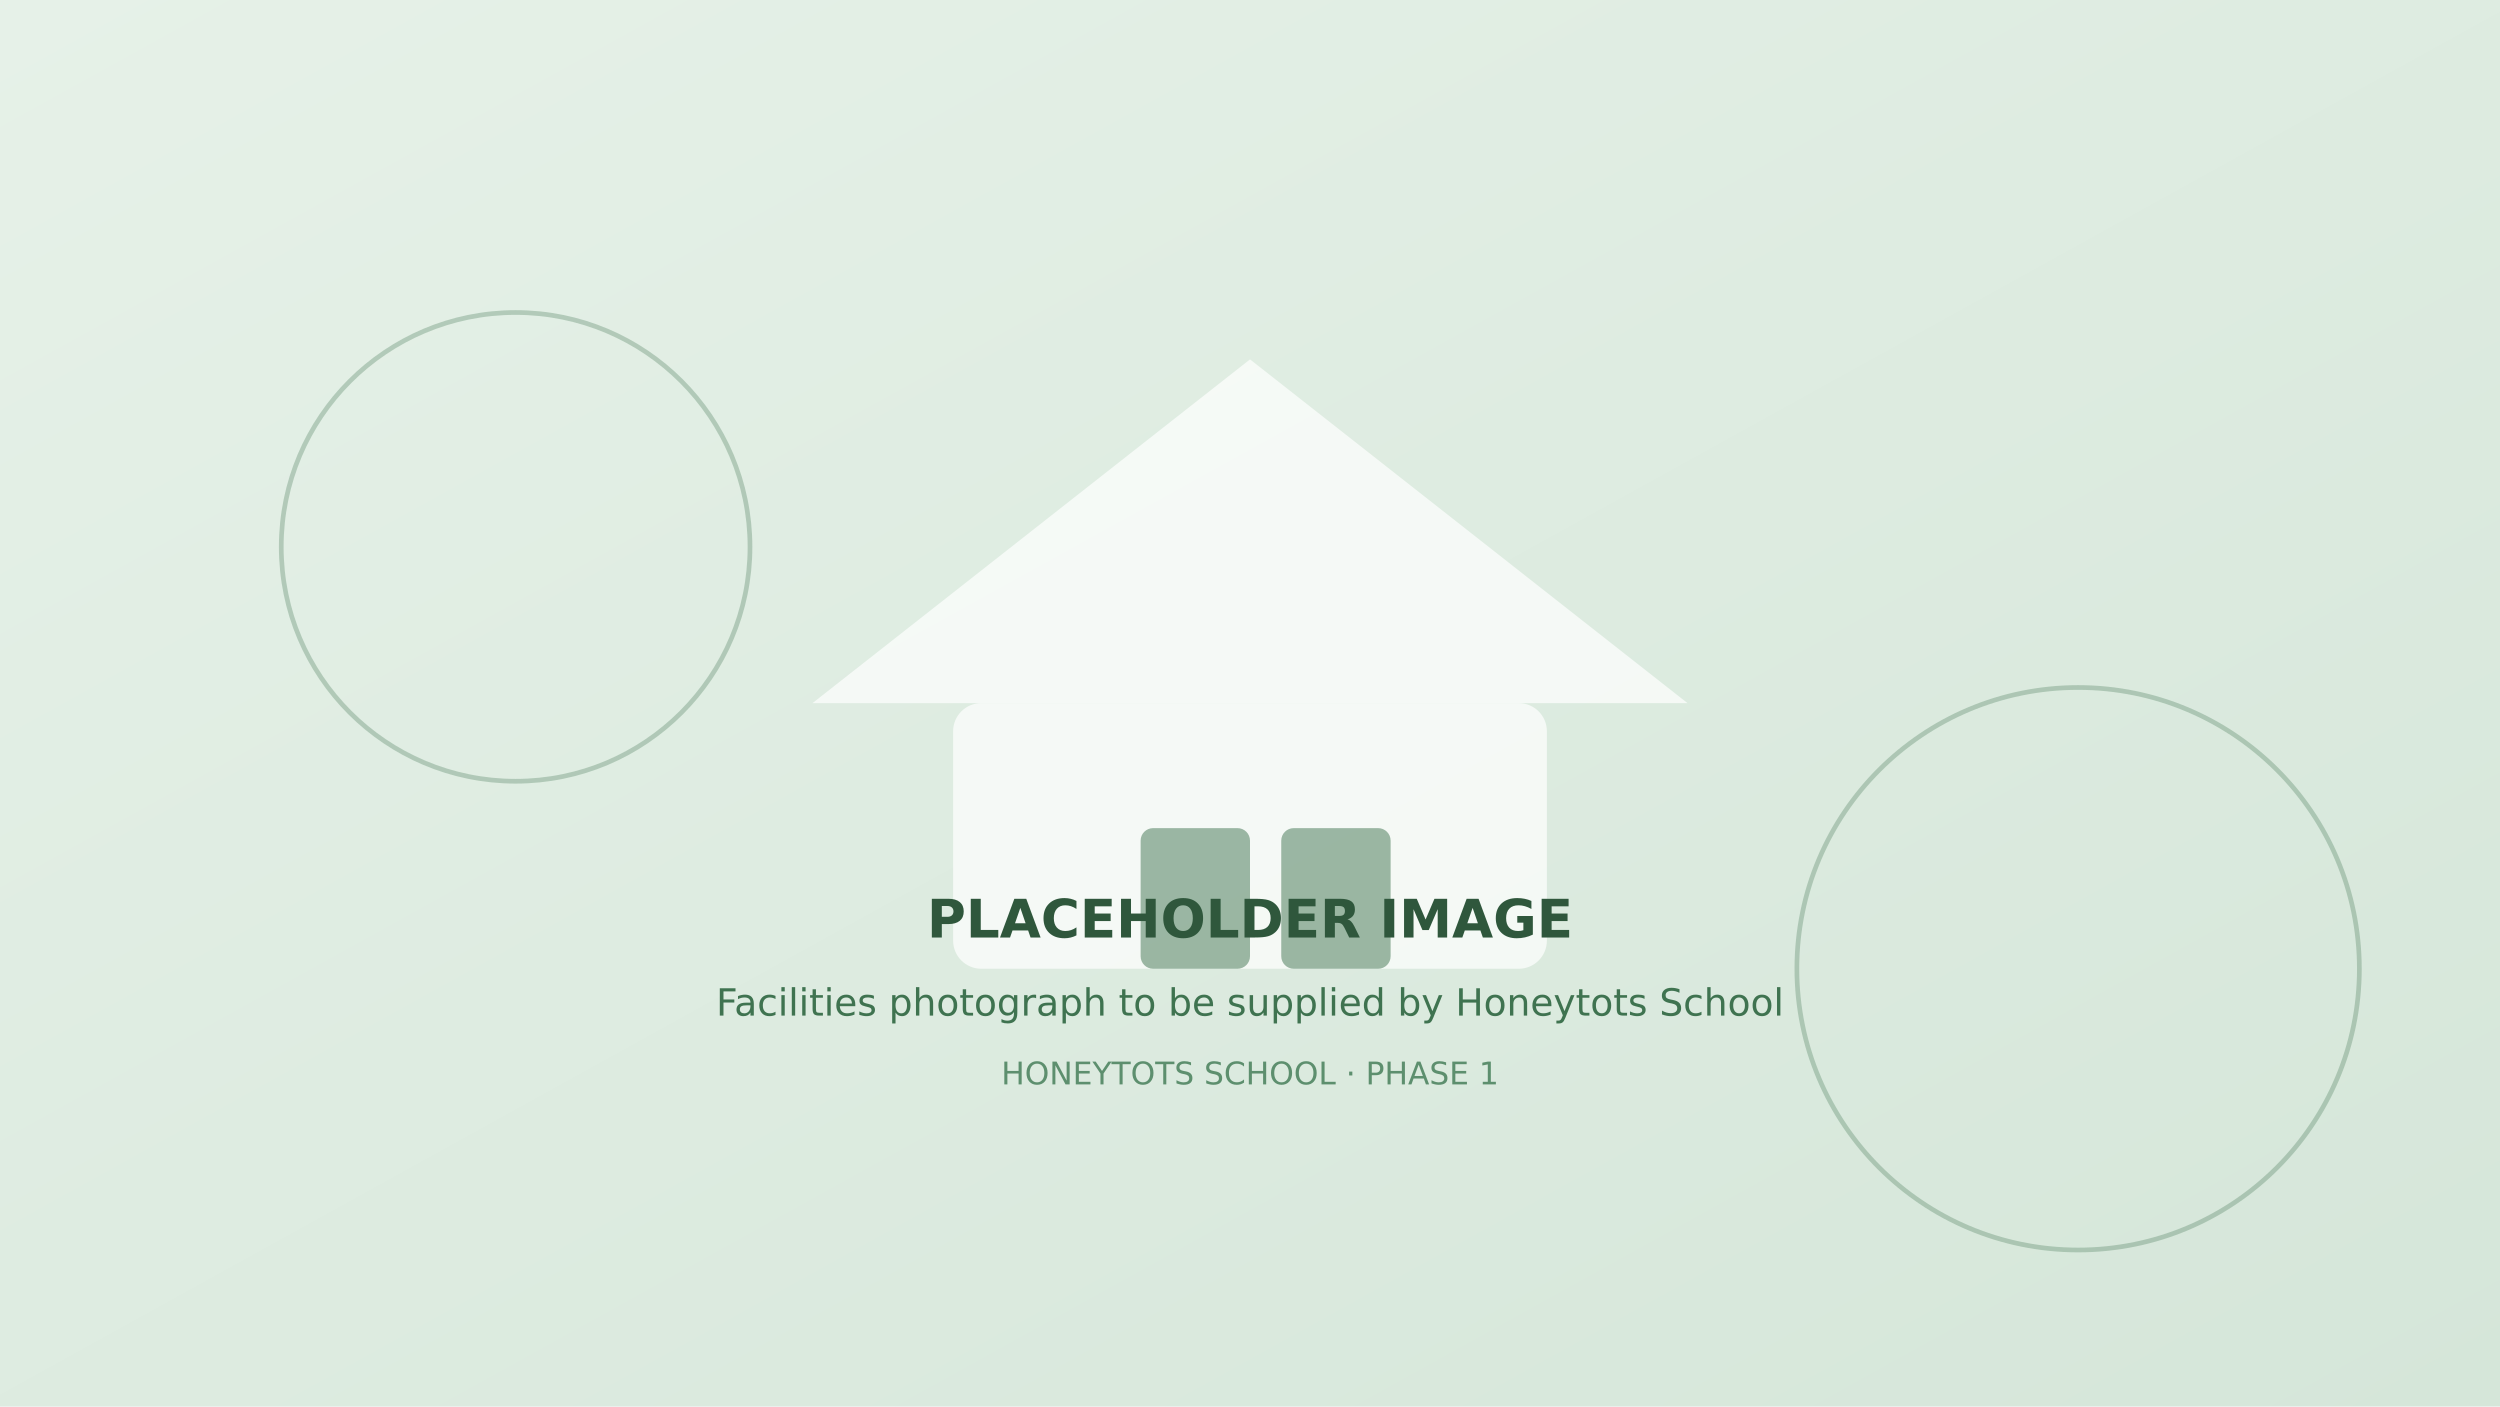
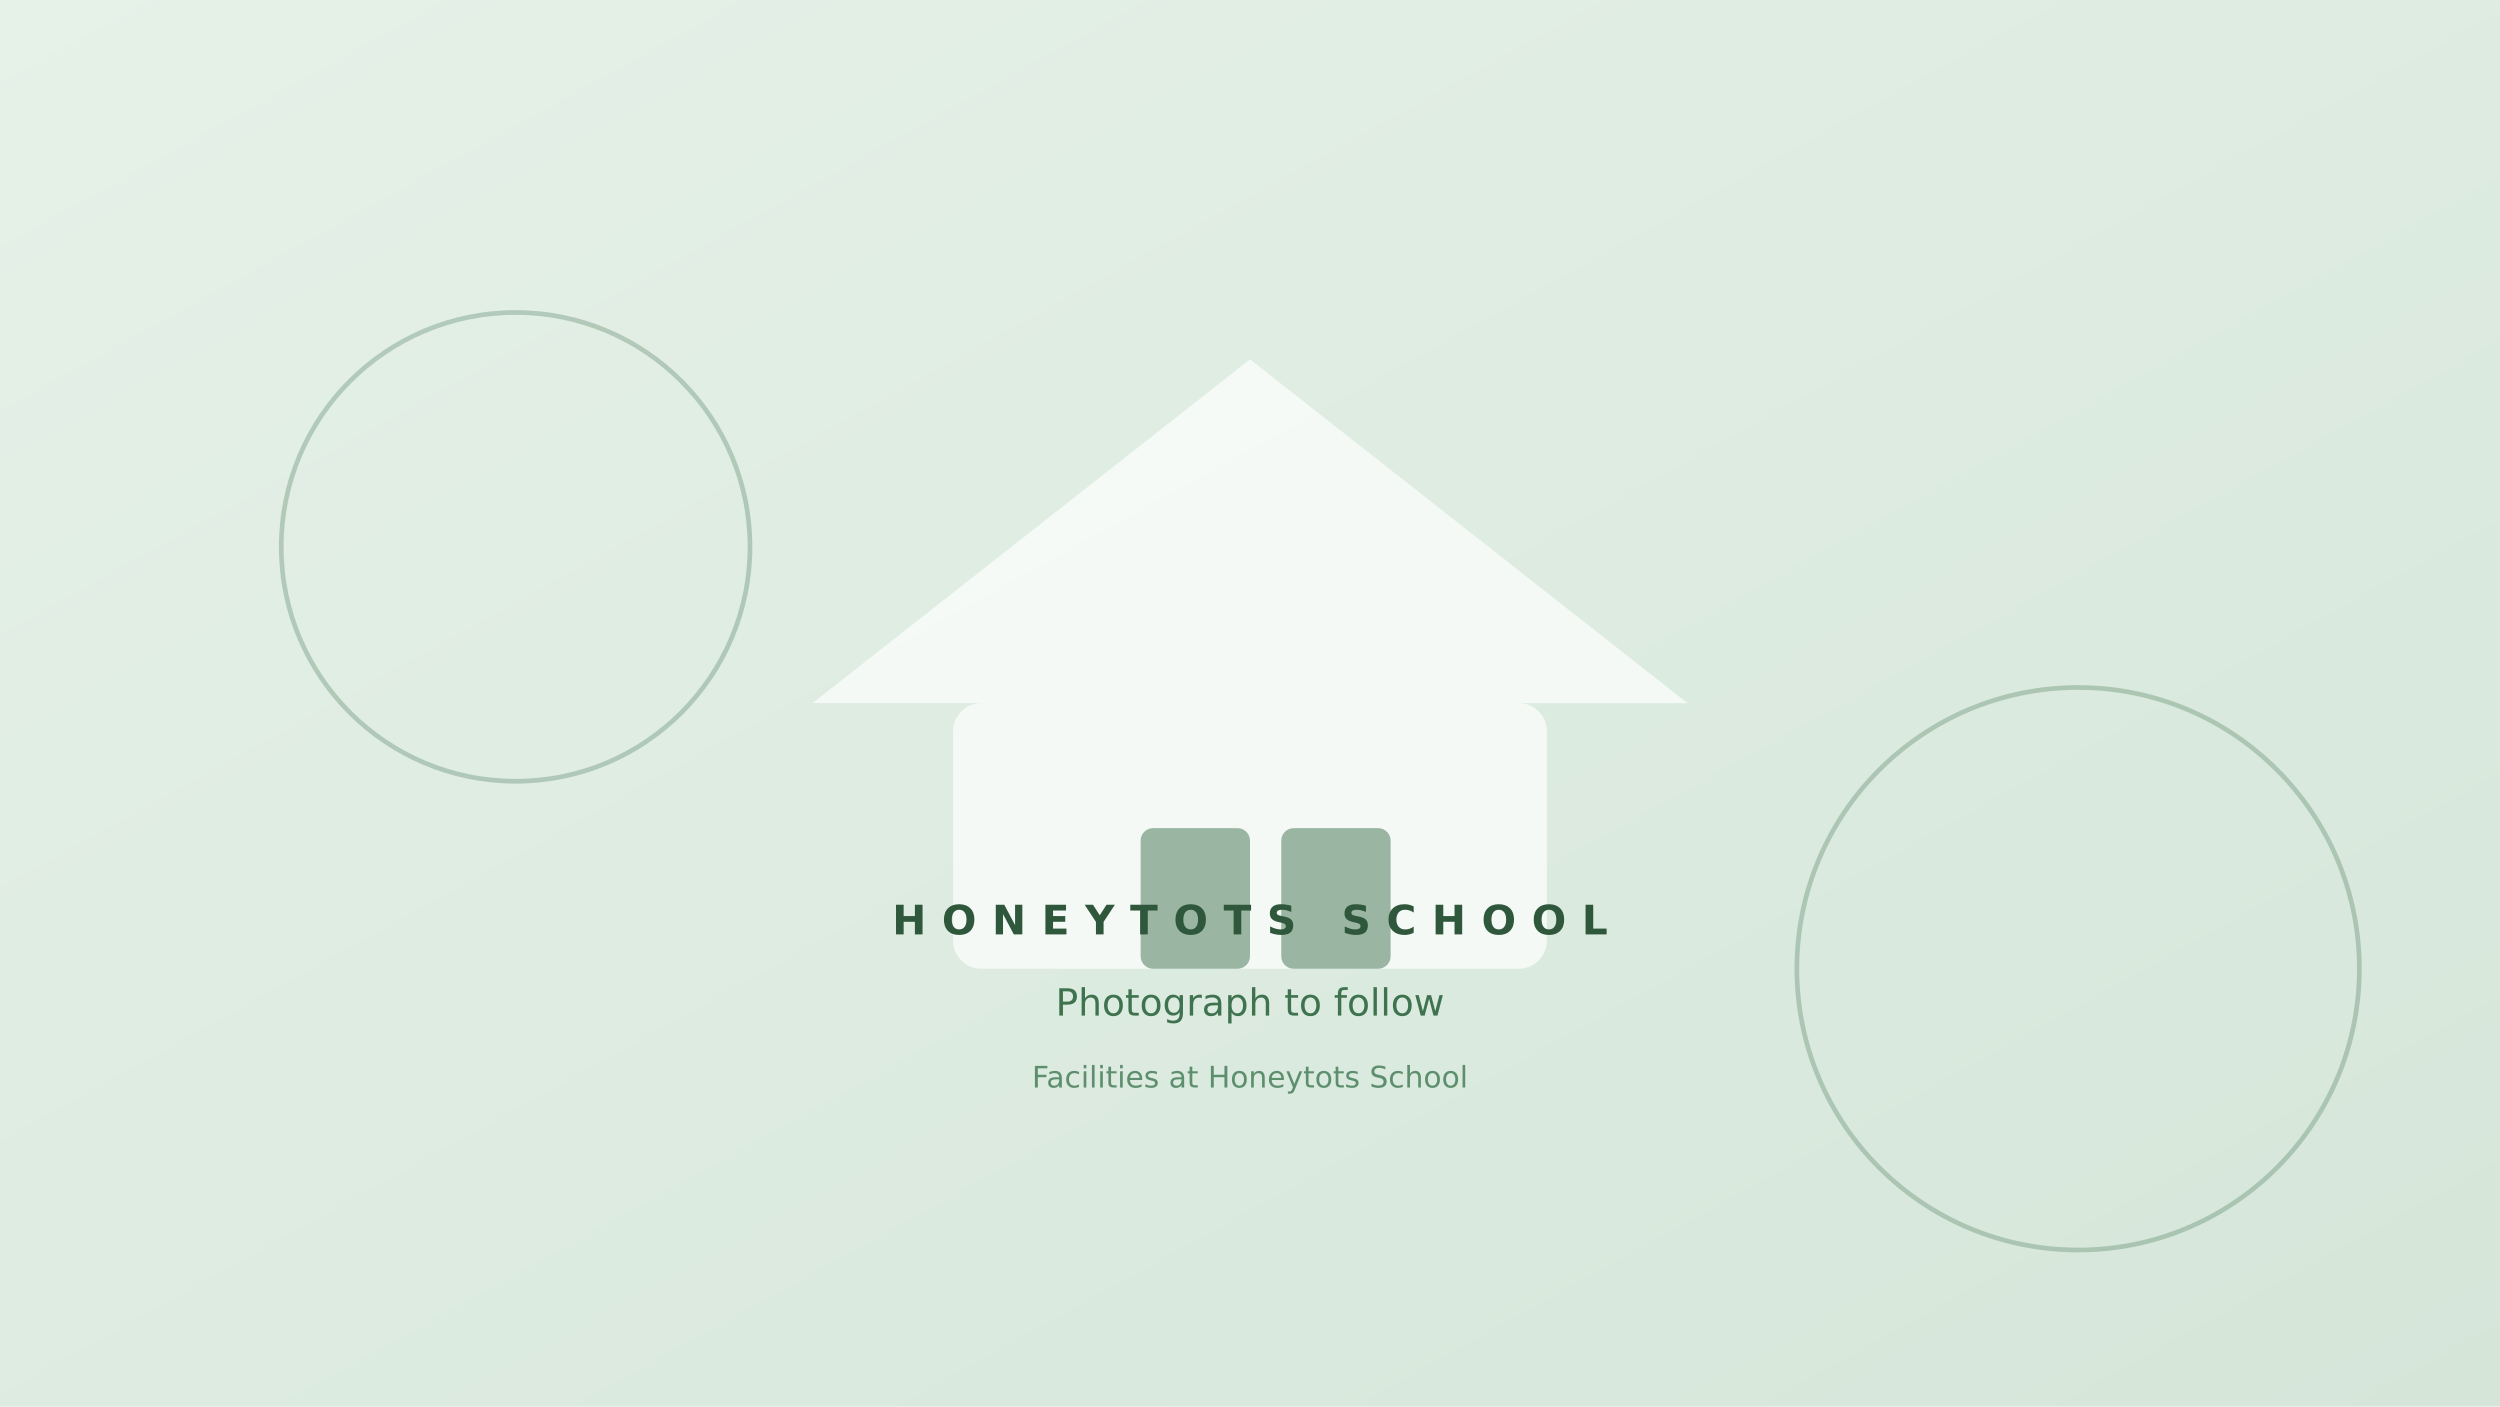
<svg xmlns="http://www.w3.org/2000/svg" viewBox="0 0 1600 900" width="1600" height="900" role="img" aria-label="Placeholder for a Honeytots facilities photograph">
  <defs>
    <linearGradient id="leafBg" x1="0" y1="0" x2="1" y2="1">
      <stop offset="0" stop-color="#e6f1e8" />
      <stop offset="1" stop-color="#d5e6d9" />
    </linearGradient>
  </defs>
  <rect width="1600" height="900" fill="url(#leafBg)" />
  <g fill="none" stroke="#3f7350" stroke-width="3" opacity="0.3">
    <rect x="180" y="200" width="300" height="300" rx="150" />
    <circle cx="1330" cy="620" r="180" />
  </g>
  <g transform="translate(800 360)">
    <path d="M-280 90 L0 -130 L280 90 Z" fill="#ffffff" opacity="0.7" />
    <rect x="-190" y="90" width="380" height="170" rx="18" fill="#ffffff" opacity="0.7" />
    <g fill="#3f7350" opacity="0.5">
      <rect x="-70" y="170" width="70" height="90" rx="8" />
      <rect x="20" y="170" width="70" height="90" rx="8" />
    </g>
  </g>
-   <text x="800" y="600" text-anchor="middle" font-family="Verdana, DejaVu Sans, sans-serif" font-size="34" font-weight="bold" fill="#2f573c">PLACEHOLDER IMAGE</text>
-   <text x="800" y="650" text-anchor="middle" font-family="Verdana, DejaVu Sans, sans-serif" font-size="24" fill="#3f7350">Facilities photograph to be supplied by Honeytots School</text>
-   <text x="800" y="694" text-anchor="middle" font-family="Verdana, DejaVu Sans, sans-serif" font-size="20" fill="#5d8f6e">HONEYTOTS SCHOOL · PHASE 1</text>
+   <text x="800" y="598" text-anchor="middle" font-family="Verdana, DejaVu Sans, sans-serif" font-size="26" font-weight="bold" letter-spacing="10" fill="#2f573c">HONEYTOTS SCHOOL</text>
+   <text x="800" y="650" text-anchor="middle" font-family="Verdana, DejaVu Sans, sans-serif" font-size="24" fill="#3f7350">Photograph to follow</text>
+   <text x="800" y="696" text-anchor="middle" font-family="Verdana, DejaVu Sans, sans-serif" font-size="19" fill="#5d8f6e">Facilities at Honeytots School</text>
</svg>
